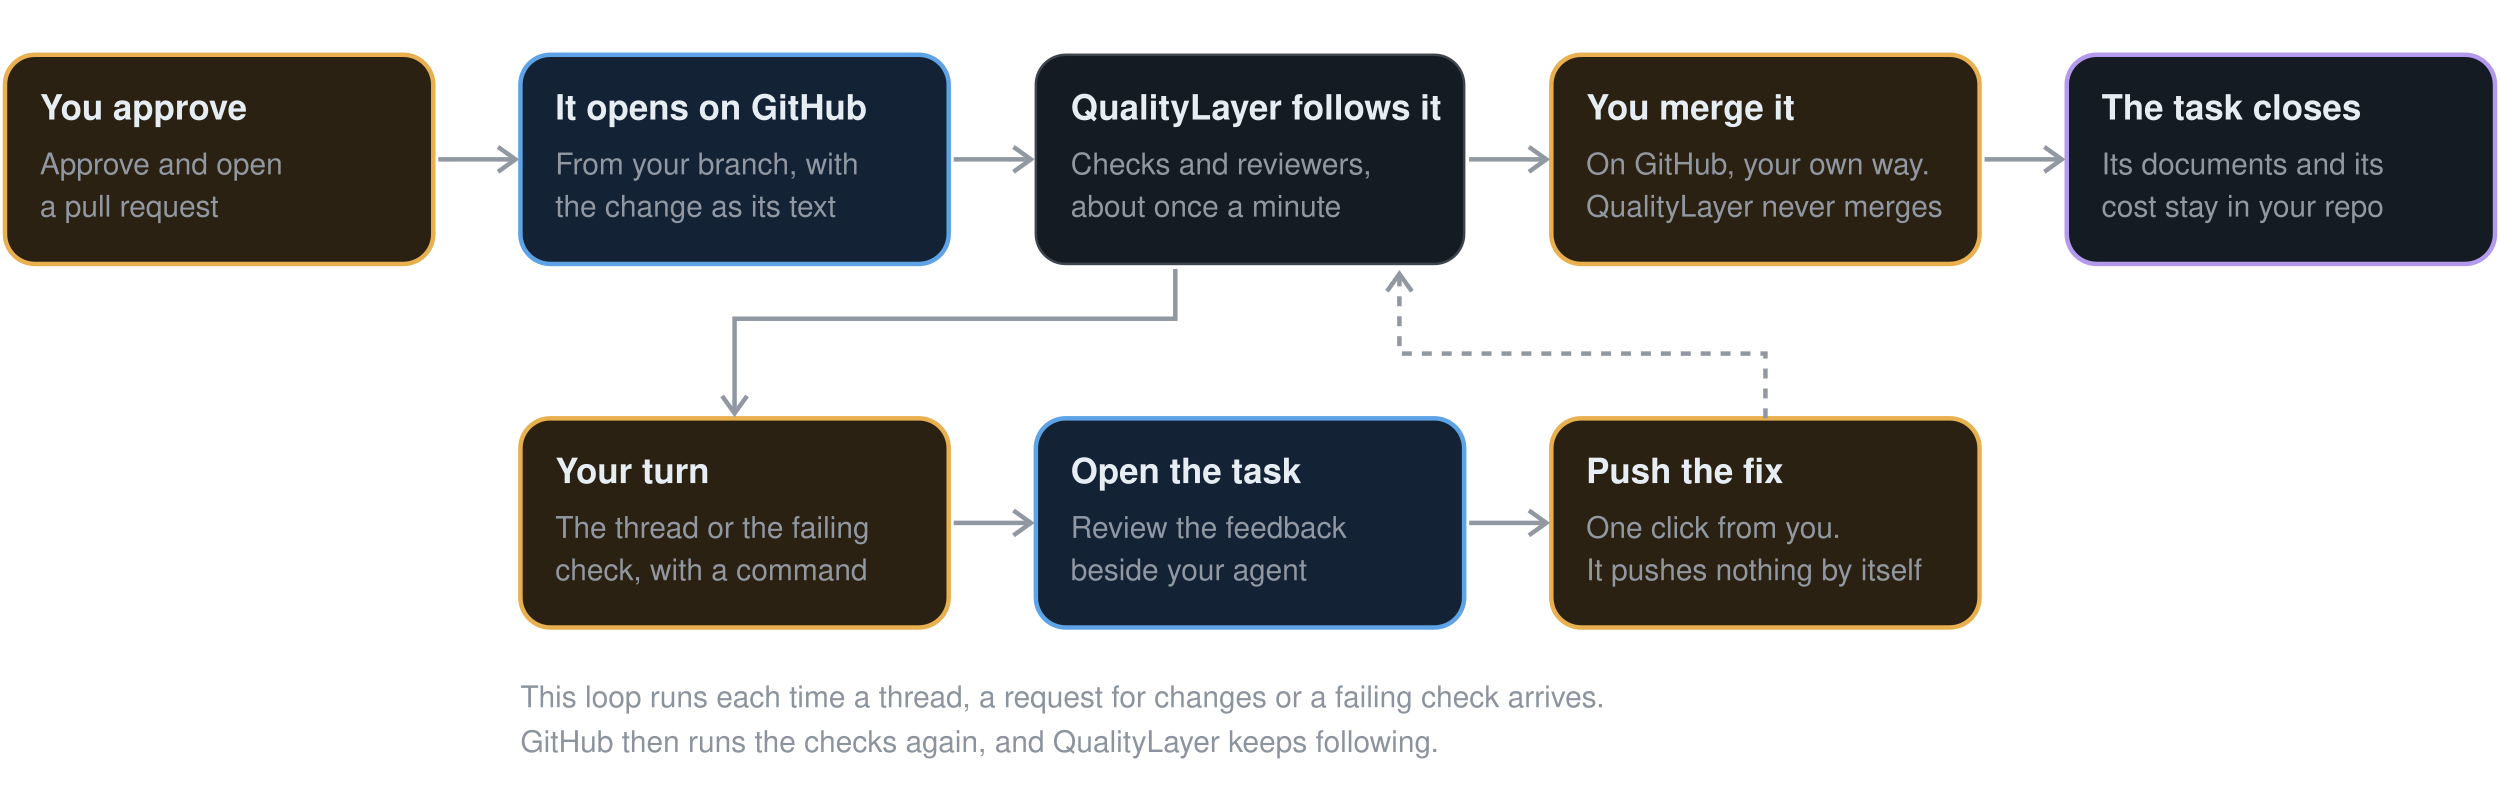
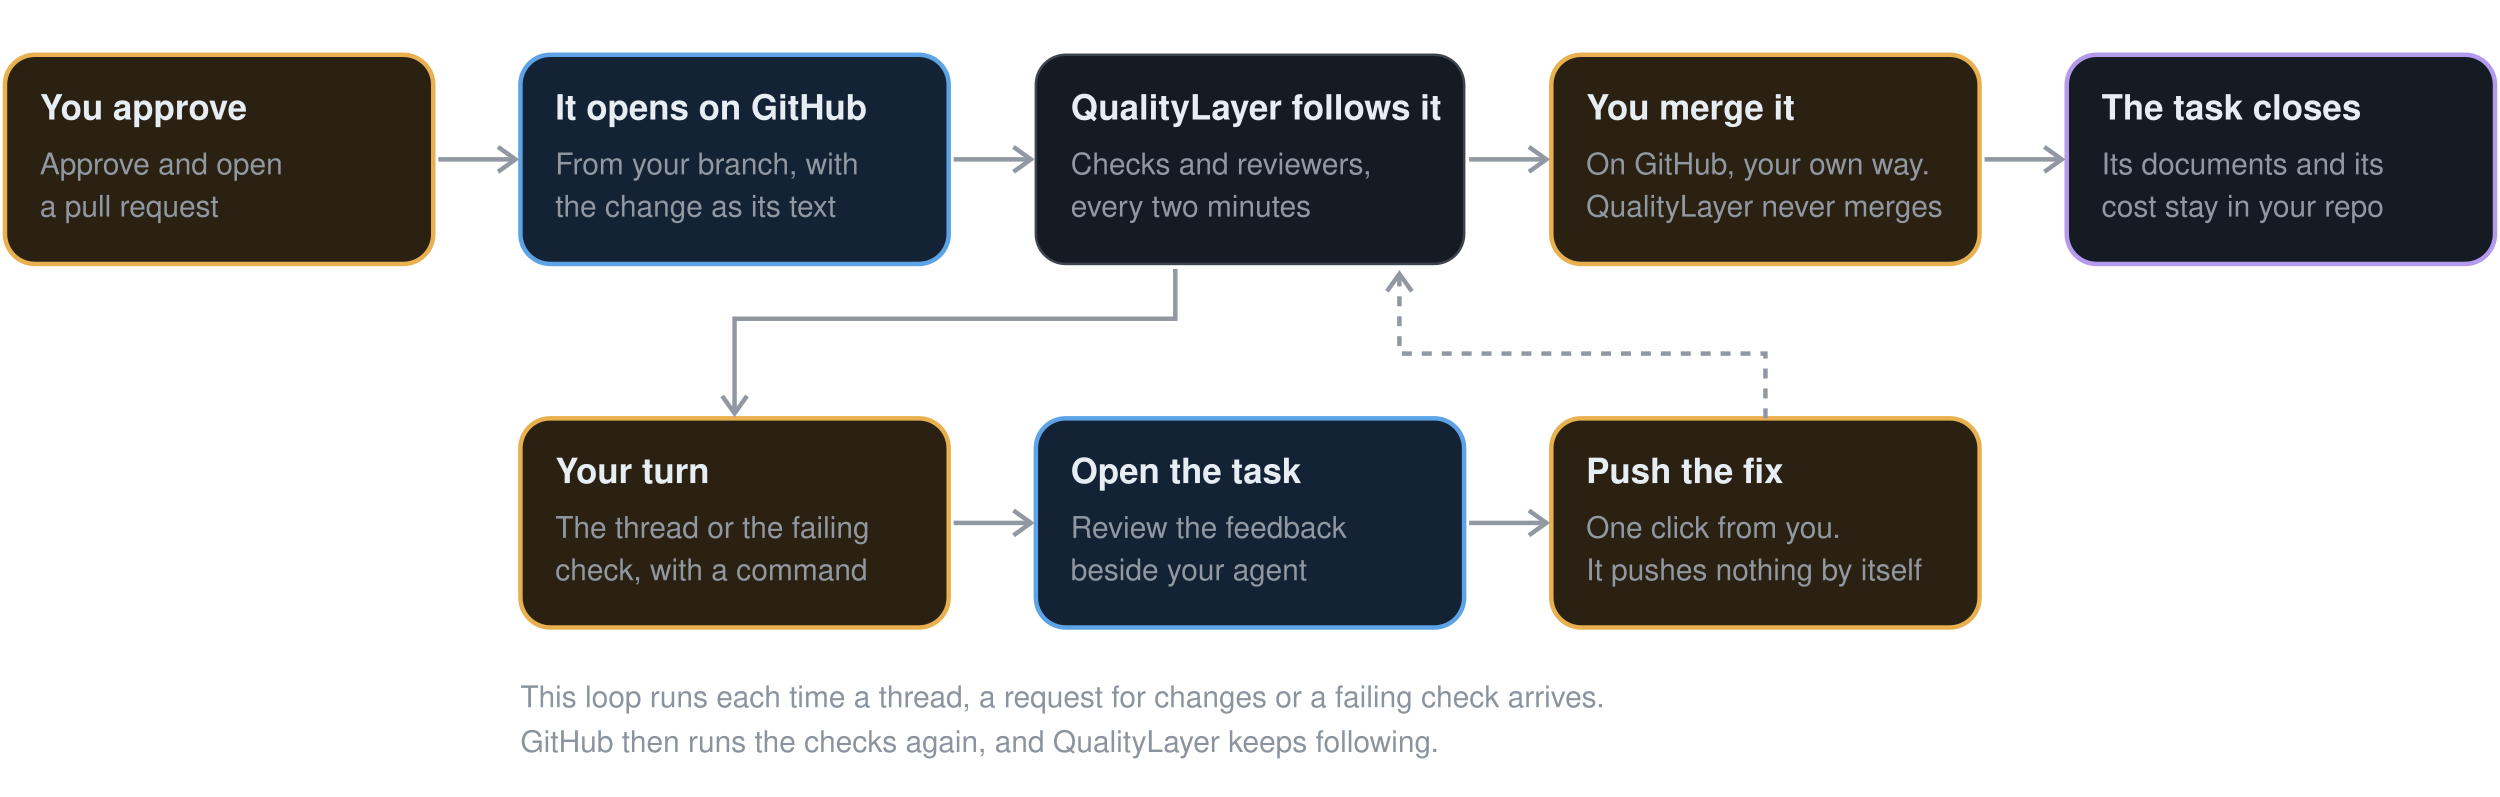
<svg xmlns="http://www.w3.org/2000/svg" style="background:#0d1117" width="1004" height="320" viewBox="-2 -2 1004 320" role="img" aria-label="The pull request step: you approve and QualityLayer opens the pull request on GitHub and follows its checks and reviewers. When a thread, a request for changes or a failing check arrives, it waits in Your turn; your agent goes through it with you and you push the fix. You merge the pull request yourself, and the task closes">
  <rect x="0" y="20" width="172" height="84" rx="12" fill="#2a2112" stroke="#e8b04f" stroke-width="1.8" />
  <text x="14" y="46" font-family="-apple-system, BlinkMacSystemFont, 'Segoe UI', 'Helvetica Neue', Helvetica, Arial, sans-serif" font-size="14" font-weight="650" fill="#e6edf3" text-anchor="start">You approve</text>
  <text x="14" y="68" font-family="-apple-system, BlinkMacSystemFont, 'Segoe UI', 'Helvetica Neue', Helvetica, Arial, sans-serif" font-size="12" font-weight="400" fill="#9198a1" text-anchor="start">Approve and open</text>
  <text x="14" y="85" font-family="-apple-system, BlinkMacSystemFont, 'Segoe UI', 'Helvetica Neue', Helvetica, Arial, sans-serif" font-size="12" font-weight="400" fill="#9198a1" text-anchor="start">a pull request</text>
  <rect x="207" y="20" width="172" height="84" rx="12" fill="#132235" stroke="#5da3e5" stroke-width="1.8" />
  <text x="221" y="46" font-family="-apple-system, BlinkMacSystemFont, 'Segoe UI', 'Helvetica Neue', Helvetica, Arial, sans-serif" font-size="14" font-weight="650" fill="#e6edf3" text-anchor="start">It opens on GitHub</text>
  <text x="221" y="68" font-family="-apple-system, BlinkMacSystemFont, 'Segoe UI', 'Helvetica Neue', Helvetica, Arial, sans-serif" font-size="12" font-weight="400" fill="#9198a1" text-anchor="start">From your branch, with</text>
  <text x="221" y="85" font-family="-apple-system, BlinkMacSystemFont, 'Segoe UI', 'Helvetica Neue', Helvetica, Arial, sans-serif" font-size="12" font-weight="400" fill="#9198a1" text-anchor="start">the change as its text</text>
  <rect x="414" y="20" width="172" height="84" rx="12" fill="#151b23" stroke="#3d444d" stroke-width="1" />
  <text x="428" y="46" font-family="-apple-system, BlinkMacSystemFont, 'Segoe UI', 'Helvetica Neue', Helvetica, Arial, sans-serif" font-size="14" font-weight="650" fill="#e6edf3" text-anchor="start">QualityLayer follows it</text>
  <text x="428" y="68" font-family="-apple-system, BlinkMacSystemFont, 'Segoe UI', 'Helvetica Neue', Helvetica, Arial, sans-serif" font-size="12" font-weight="400" fill="#9198a1" text-anchor="start">Checks and reviewers,</text>
-   <text x="428" y="85" font-family="-apple-system, BlinkMacSystemFont, 'Segoe UI', 'Helvetica Neue', Helvetica, Arial, sans-serif" font-size="12" font-weight="400" fill="#9198a1" text-anchor="start">about once a minute</text>
+   <text x="428" y="85" font-family="-apple-system, BlinkMacSystemFont, 'Segoe UI', 'Helvetica Neue', Helvetica, Arial, sans-serif" font-size="12" font-weight="400" fill="#9198a1" text-anchor="start">every two minutes</text>
  <rect x="621" y="20" width="172" height="84" rx="12" fill="#2a2112" stroke="#e8b04f" stroke-width="1.8" />
  <text x="635" y="46" font-family="-apple-system, BlinkMacSystemFont, 'Segoe UI', 'Helvetica Neue', Helvetica, Arial, sans-serif" font-size="14" font-weight="650" fill="#e6edf3" text-anchor="start">You merge it</text>
  <text x="635" y="68" font-family="-apple-system, BlinkMacSystemFont, 'Segoe UI', 'Helvetica Neue', Helvetica, Arial, sans-serif" font-size="12" font-weight="400" fill="#9198a1" text-anchor="start">On GitHub, your own way.</text>
  <text x="635" y="85" font-family="-apple-system, BlinkMacSystemFont, 'Segoe UI', 'Helvetica Neue', Helvetica, Arial, sans-serif" font-size="12" font-weight="400" fill="#9198a1" text-anchor="start">QualityLayer never merges</text>
  <rect x="828" y="20" width="172" height="84" rx="12" fill="#151b23" stroke="#b49aed" stroke-width="1.8" />
  <text x="842" y="46" font-family="-apple-system, BlinkMacSystemFont, 'Segoe UI', 'Helvetica Neue', Helvetica, Arial, sans-serif" font-size="14" font-weight="650" fill="#e6edf3" text-anchor="start">The task closes</text>
  <text x="842" y="68" font-family="-apple-system, BlinkMacSystemFont, 'Segoe UI', 'Helvetica Neue', Helvetica, Arial, sans-serif" font-size="12" font-weight="400" fill="#9198a1" text-anchor="start">Its documents and its</text>
  <text x="842" y="85" font-family="-apple-system, BlinkMacSystemFont, 'Segoe UI', 'Helvetica Neue', Helvetica, Arial, sans-serif" font-size="12" font-weight="400" fill="#9198a1" text-anchor="start">cost stay in your repo</text>
  <path d="M174 62 L205 62" stroke="#9198a1" stroke-width="1.8" />
  <path d="M198 57 l7 5 l-7 5" fill="none" stroke="#9198a1" stroke-width="1.8" />
  <path d="M381 62 L412 62" stroke="#9198a1" stroke-width="1.8" />
  <path d="M405 57 l7 5 l-7 5" fill="none" stroke="#9198a1" stroke-width="1.8" />
  <path d="M588 62 L619 62" stroke="#9198a1" stroke-width="1.8" />
  <path d="M612 57 l7 5 l-7 5" fill="none" stroke="#9198a1" stroke-width="1.8" />
  <path d="M795 62 L826 62" stroke="#9198a1" stroke-width="1.8" />
  <path d="M819 57 l7 5 l-7 5" fill="none" stroke="#9198a1" stroke-width="1.8" />
  <rect x="207" y="166" width="172" height="84" rx="12" fill="#2a2112" stroke="#e8b04f" stroke-width="1.8" />
  <text x="221" y="192" font-family="-apple-system, BlinkMacSystemFont, 'Segoe UI', 'Helvetica Neue', Helvetica, Arial, sans-serif" font-size="14" font-weight="650" fill="#e6edf3" text-anchor="start">Your turn</text>
  <text x="221" y="214" font-family="-apple-system, BlinkMacSystemFont, 'Segoe UI', 'Helvetica Neue', Helvetica, Arial, sans-serif" font-size="12" font-weight="400" fill="#9198a1" text-anchor="start">The thread or the failing</text>
  <text x="221" y="231" font-family="-apple-system, BlinkMacSystemFont, 'Segoe UI', 'Helvetica Neue', Helvetica, Arial, sans-serif" font-size="12" font-weight="400" fill="#9198a1" text-anchor="start">check, with a command</text>
  <rect x="414" y="166" width="172" height="84" rx="12" fill="#132235" stroke="#5da3e5" stroke-width="1.8" />
  <text x="428" y="192" font-family="-apple-system, BlinkMacSystemFont, 'Segoe UI', 'Helvetica Neue', Helvetica, Arial, sans-serif" font-size="14" font-weight="650" fill="#e6edf3" text-anchor="start">Open the task</text>
  <text x="428" y="214" font-family="-apple-system, BlinkMacSystemFont, 'Segoe UI', 'Helvetica Neue', Helvetica, Arial, sans-serif" font-size="12" font-weight="400" fill="#9198a1" text-anchor="start">Review the feedback</text>
  <text x="428" y="231" font-family="-apple-system, BlinkMacSystemFont, 'Segoe UI', 'Helvetica Neue', Helvetica, Arial, sans-serif" font-size="12" font-weight="400" fill="#9198a1" text-anchor="start">beside your agent</text>
  <rect x="621" y="166" width="172" height="84" rx="12" fill="#2a2112" stroke="#e8b04f" stroke-width="1.8" />
  <text x="635" y="192" font-family="-apple-system, BlinkMacSystemFont, 'Segoe UI', 'Helvetica Neue', Helvetica, Arial, sans-serif" font-size="14" font-weight="650" fill="#e6edf3" text-anchor="start">Push the fix</text>
  <text x="635" y="214" font-family="-apple-system, BlinkMacSystemFont, 'Segoe UI', 'Helvetica Neue', Helvetica, Arial, sans-serif" font-size="12" font-weight="400" fill="#9198a1" text-anchor="start">One click from you.</text>
  <text x="635" y="231" font-family="-apple-system, BlinkMacSystemFont, 'Segoe UI', 'Helvetica Neue', Helvetica, Arial, sans-serif" font-size="12" font-weight="400" fill="#9198a1" text-anchor="start">It pushes nothing by itself</text>
  <path d="M381 208 L412 208" stroke="#9198a1" stroke-width="1.8" />
  <path d="M405 203 l7 5 l-7 5" fill="none" stroke="#9198a1" stroke-width="1.8" />
  <path d="M588 208 L619 208" stroke="#9198a1" stroke-width="1.8" />
  <path d="M612 203 l7 5 l-7 5" fill="none" stroke="#9198a1" stroke-width="1.8" />
  <path d="M470 106 V126 H293 V164" fill="none" stroke="#9198a1" stroke-width="1.8" />
  <path d="M288 157 l5 7 l5 -7" fill="none" stroke="#9198a1" stroke-width="1.8" />
  <path d="M707 166 V140 H560 V108" fill="none" stroke="#9198a1" stroke-width="1.8" stroke-dasharray="4 4" />
  <path d="M555 115 l5 -7 l5 7" fill="none" stroke="#9198a1" stroke-width="1.8" />
  <text x="207" y="282" font-family="-apple-system, BlinkMacSystemFont, 'Segoe UI', 'Helvetica Neue', Helvetica, Arial, sans-serif" font-size="12" font-weight="400" fill="#8b949e" text-anchor="start">This loop runs each time a thread, a request for changes or a failing check arrives.</text>
  <text x="207" y="300" font-family="-apple-system, BlinkMacSystemFont, 'Segoe UI', 'Helvetica Neue', Helvetica, Arial, sans-serif" font-size="12" font-weight="400" fill="#8b949e" text-anchor="start">GitHub then runs the checks again, and QualityLayer keeps following.</text>
</svg>
